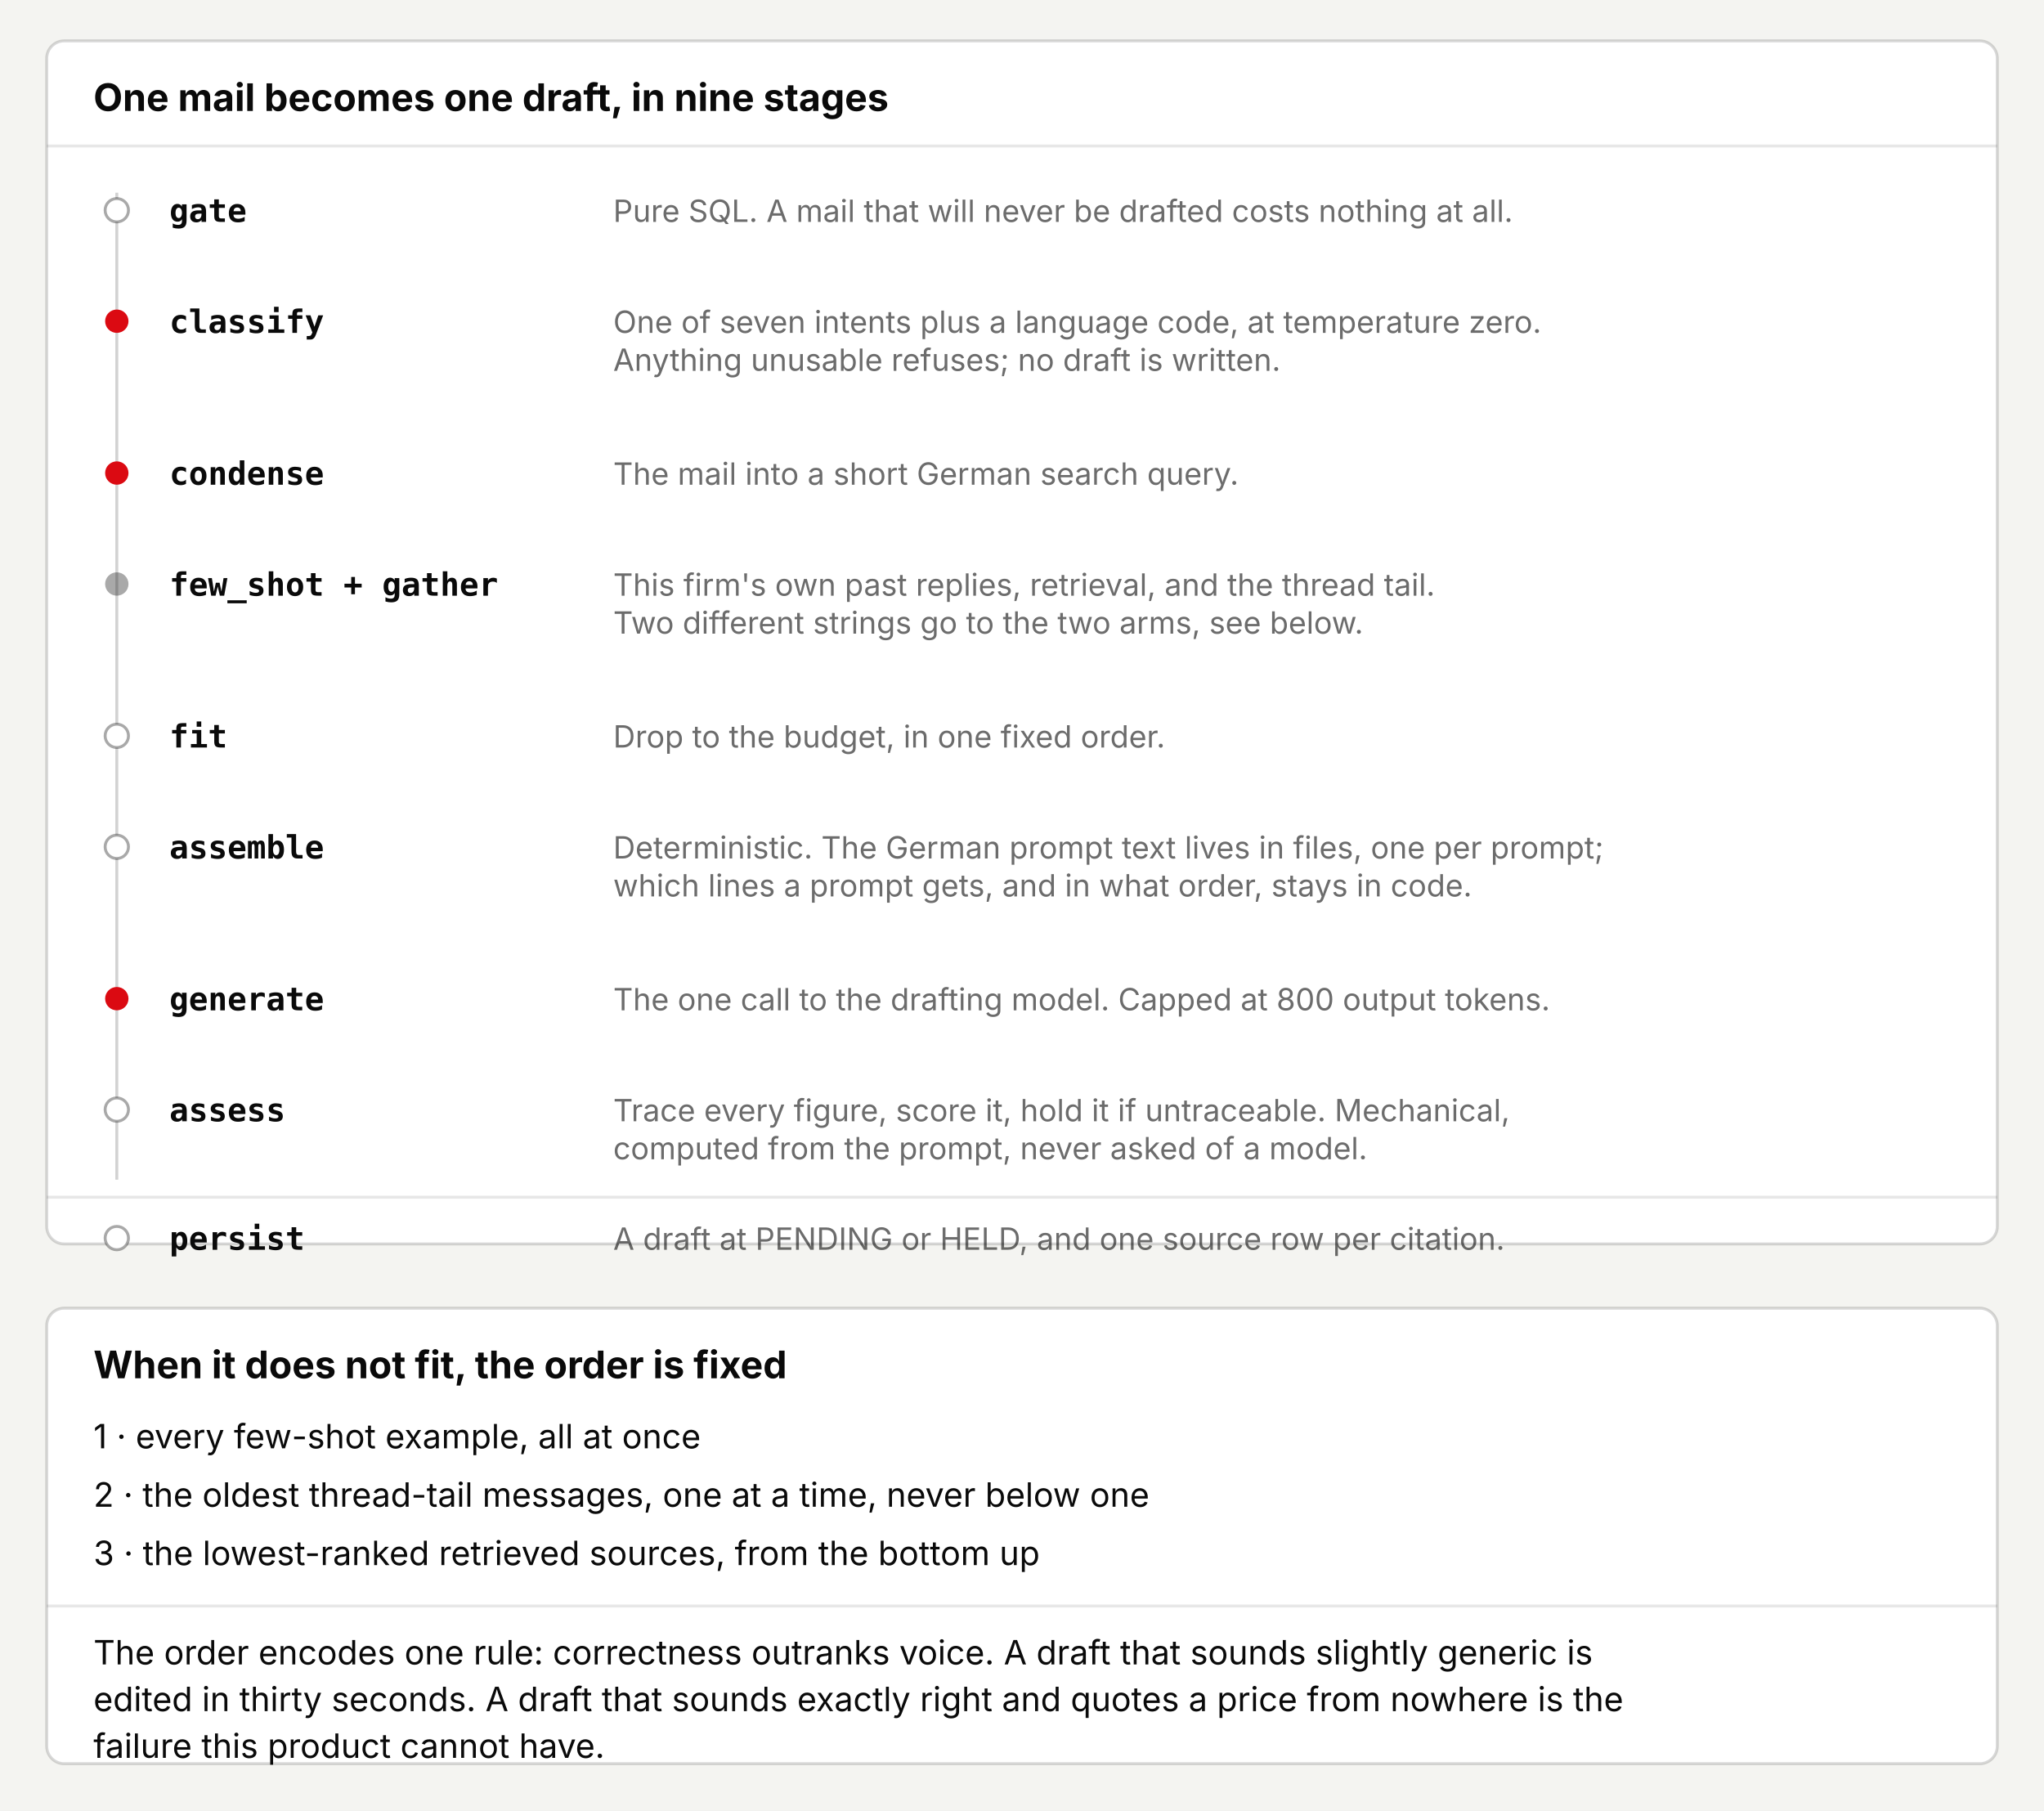
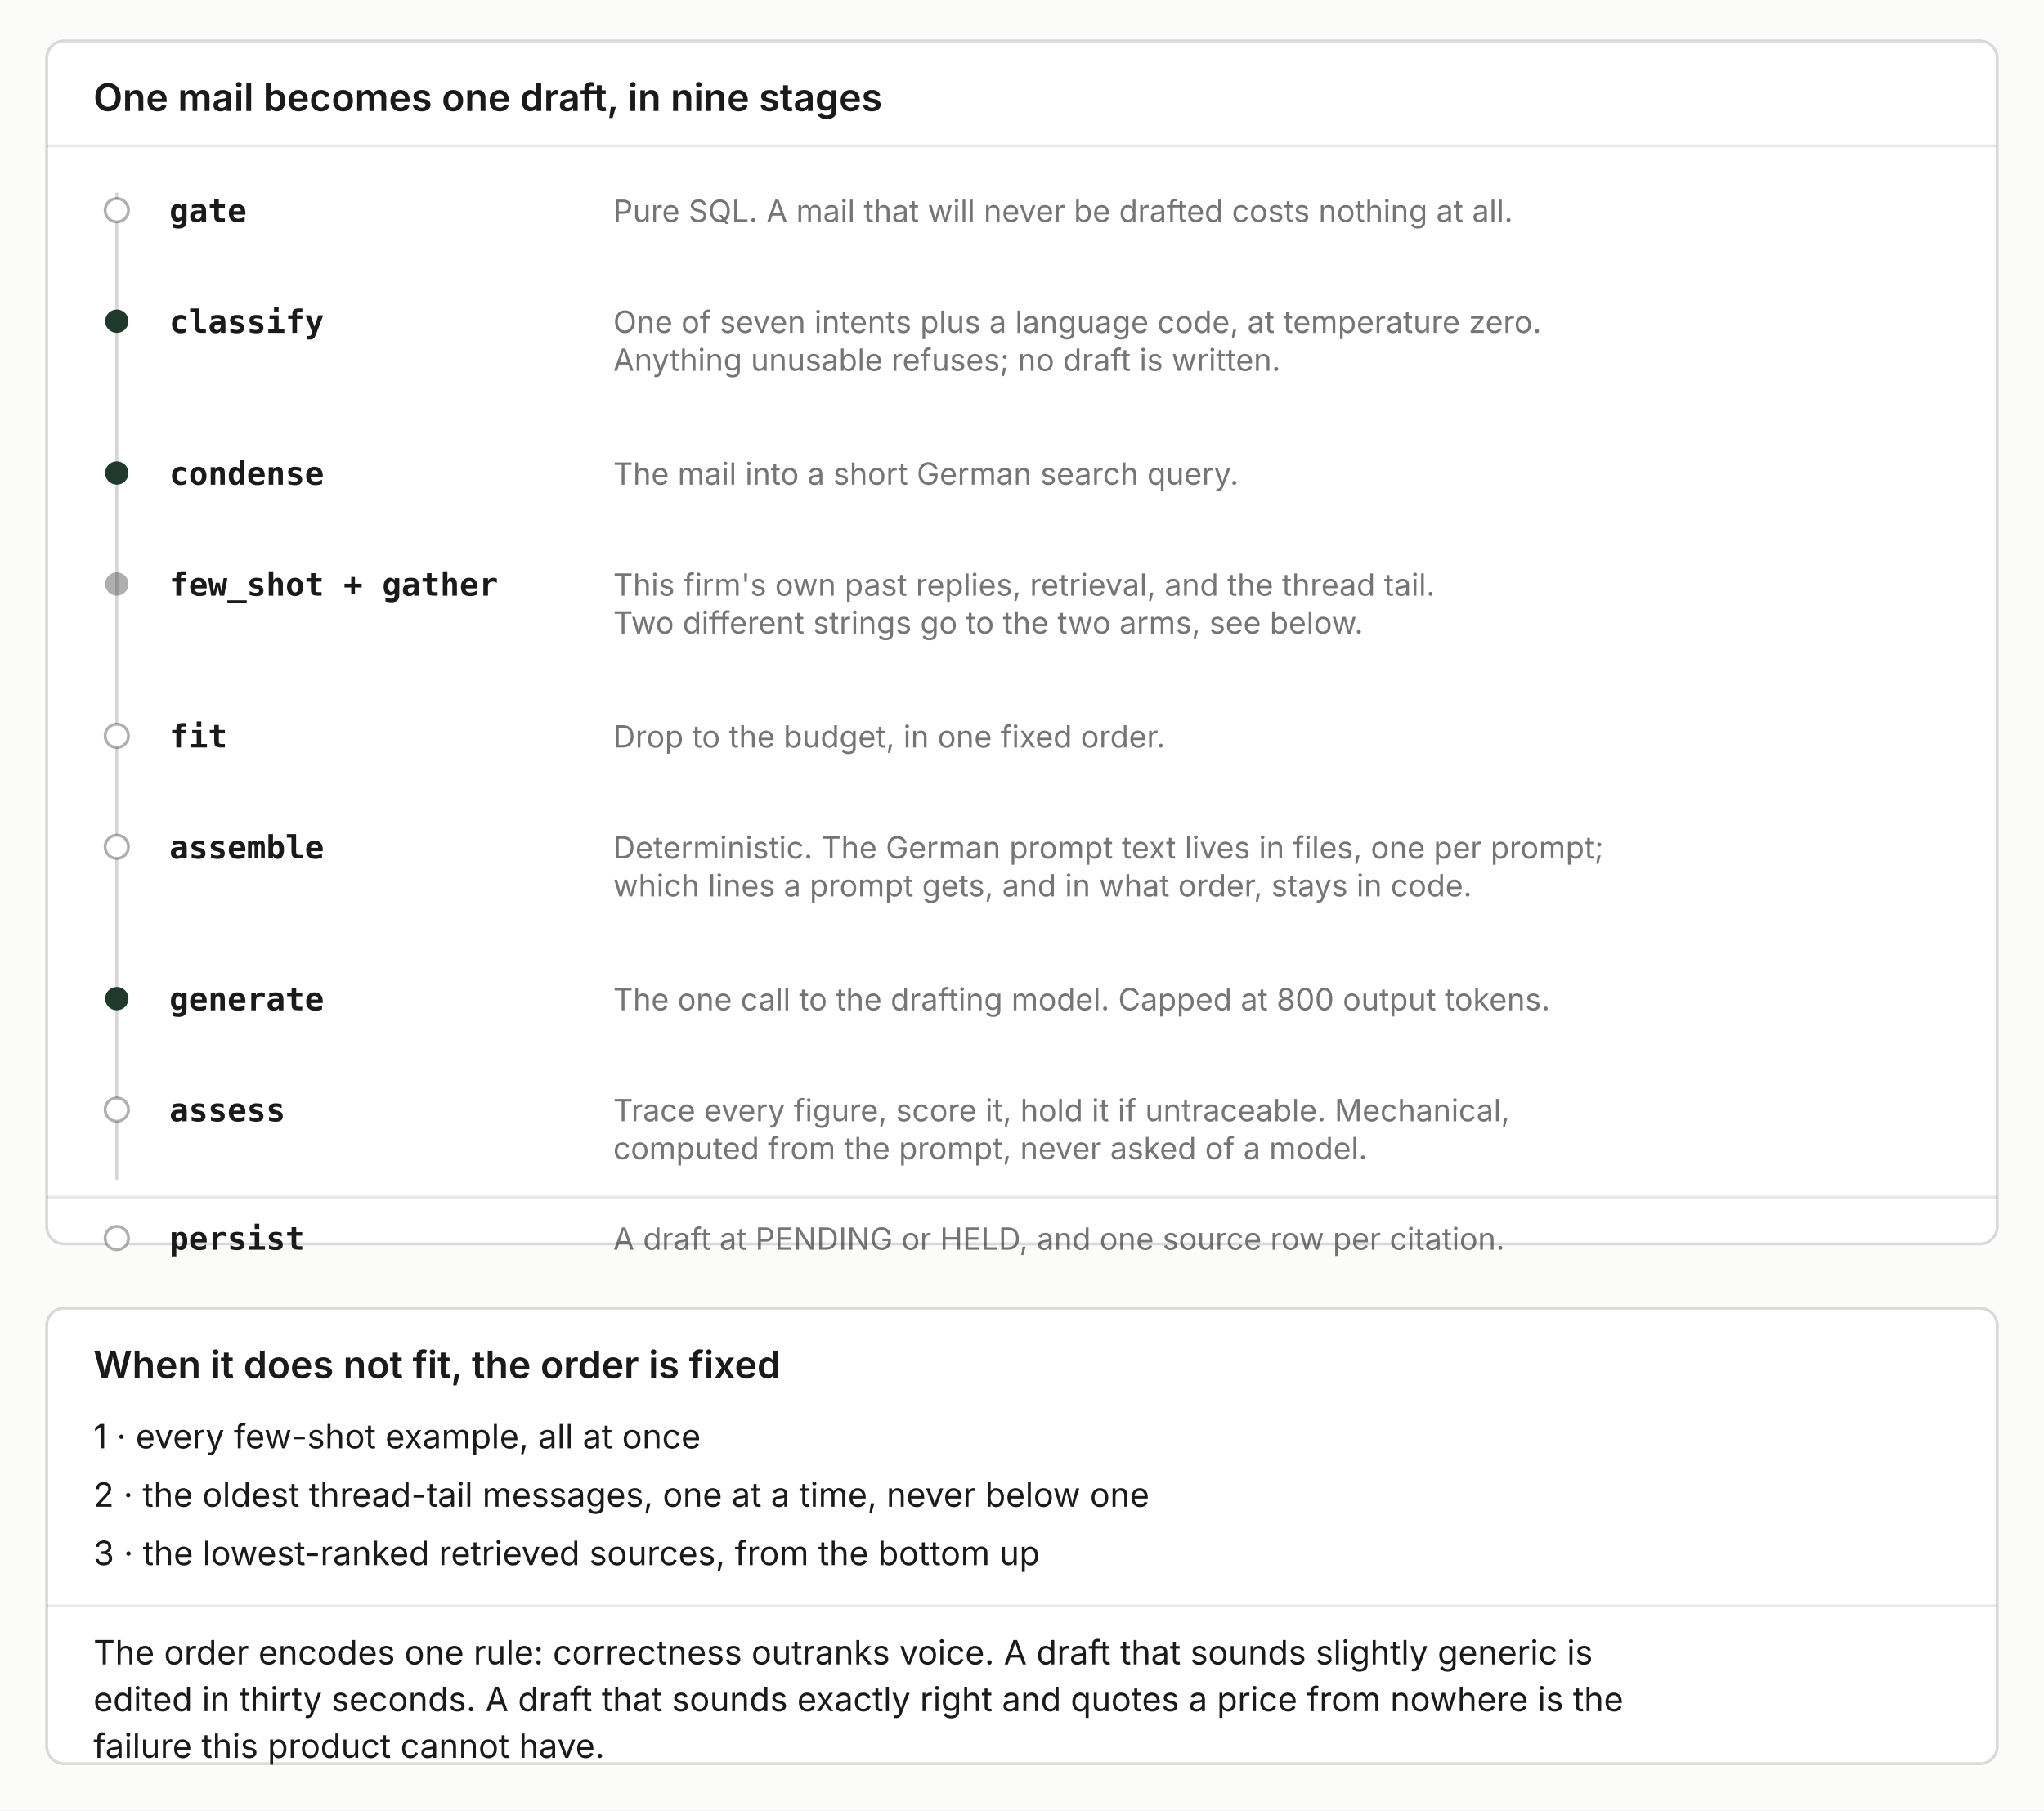
<svg xmlns="http://www.w3.org/2000/svg" viewBox="0 0 700 620" width="700" height="620" role="img">
  <style>
-     .bg  { fill: #f4f4f1; }
-     .card{ fill: #ffffff; stroke: rgb(10 10 10 / 0.16); stroke-width: 1; }
-     .rule{ stroke: rgb(10 10 10 / 0.1); stroke-width: 1; }
-     .rail{ stroke: rgb(10 10 10 / 0.18); stroke-width: 1; }
-     .t   { font-family: ui-sans-serif, -apple-system, "Segoe UI", system-ui, sans-serif; fill: #0a0a0a; }
-     .h   { font-size: 13px; font-weight: 700; }
-     .lbl { font-size: 9.5px; letter-spacing: 0.08em; fill: rgb(10 10 10 / 0.42); }
+     .bg  { fill: #fbfbfa; }
+     .card{ fill: #ffffff; stroke: rgb(26 26 26 / 0.16); stroke-width: 1; }
+     .rule{ stroke: rgb(26 26 26 / 0.1); stroke-width: 1; }
+     .rail{ stroke: rgb(26 26 26 / 0.18); stroke-width: 1; }
+     .t   { font-family: ui-sans-serif, -apple-system, "Segoe UI", system-ui, sans-serif; fill: #1a1a1a; }
+     .h   { font-size: 13px; font-weight: 600; }
+     .lbl { font-size: 9.5px; letter-spacing: 0.08em; fill: rgb(26 26 26 / 0.42); }
    .b   { font-size: 11.5px; }
-     .v   { font-family: ui-monospace, SFMono-Regular, Menlo, monospace; font-size: 11px; font-weight: 700; }
-     .n   { font-size: 10.5px; fill: rgb(10 10 10 / 0.6); }
-     .red { fill: #db0a12; }
-     .svc { fill: rgb(10 10 10 / 0.35); }
-     .none{ fill: #ffffff; stroke: rgb(10 10 10 / 0.35); stroke-width: 1; }
+     .v   { font-family: ui-monospace, SFMono-Regular, Menlo, monospace; font-size: 11px; font-weight: 600; }
+     .n   { font-size: 10.5px; fill: rgb(26 26 26 / 0.6); }
+     .acc { fill: #1f3a2c; }
+     .svc { fill: rgb(26 26 26 / 0.35); }
+     .none{ fill: #ffffff; stroke: rgb(26 26 26 / 0.35); stroke-width: 1; }
  </style>
  <rect class="bg" x="0" y="0" width="700" height="620" />
  <rect class="card" x="16" y="14" width="668" height="412" rx="6" />
  <text class="t h" x="32" y="38">One mail becomes one draft, in nine stages</text>
  <line class="rule" x1="16" y1="50" x2="684" y2="50" />
  <line class="rail" x1="40" y1="66" x2="40" y2="404" />
  <circle cx="40" cy="72" r="4" class="none" />
  <text class="t v" x="58" y="76">gate</text>
  <text class="t n" x="210" y="76">Pure SQL. A mail that will never be drafted costs nothing at all.</text>
-   <circle cx="40" cy="110" r="4" class="red" />
+   <circle cx="40" cy="110" r="4" class="acc" />
  <text class="t v" x="58" y="114">classify</text>
  <text class="t n" x="210" y="114">One of seven intents plus a language code, at temperature zero.</text>
  <text class="t n" x="210" y="127">Anything unusable refuses; no draft is written.</text>
-   <circle cx="40" cy="162" r="4" class="red" />
+   <circle cx="40" cy="162" r="4" class="acc" />
  <text class="t v" x="58" y="166">condense</text>
  <text class="t n" x="210" y="166">The mail into a short German search query.</text>
  <circle cx="40" cy="200" r="4" class="svc" />
  <text class="t v" x="58" y="204">few_shot + gather</text>
  <text class="t n" x="210" y="204">This firm's own past replies, retrieval, and the thread tail.</text>
  <text class="t n" x="210" y="217">Two different strings go to the two arms, see below.</text>
  <circle cx="40" cy="252" r="4" class="none" />
  <text class="t v" x="58" y="256">fit</text>
  <text class="t n" x="210" y="256">Drop to the budget, in one fixed order.</text>
  <circle cx="40" cy="290" r="4" class="none" />
  <text class="t v" x="58" y="294">assemble</text>
  <text class="t n" x="210" y="294">Deterministic. The German prompt text lives in files, one per prompt;</text>
  <text class="t n" x="210" y="307">which lines a prompt gets, and in what order, stays in code.</text>
-   <circle cx="40" cy="342" r="4" class="red" />
+   <circle cx="40" cy="342" r="4" class="acc" />
  <text class="t v" x="58" y="346">generate</text>
  <text class="t n" x="210" y="346">The one call to the drafting model. Capped at 800 output tokens.</text>
  <circle cx="40" cy="380" r="4" class="none" />
  <text class="t v" x="58" y="384">assess</text>
  <text class="t n" x="210" y="384">Trace every figure, score it, hold it if untraceable. Mechanical,</text>
  <text class="t n" x="210" y="397">computed from the prompt, never asked of a model.</text>
  <line class="rule" x1="16" y1="410" x2="684" y2="410" />
  <circle cx="40" cy="424" r="4" class="none" />
  <text class="t v" x="58" y="428">persist</text>
  <text class="t n" x="210" y="428">A draft at PENDING or HELD, and one source row per citation.</text>
  <rect class="card" x="16" y="448" width="668" height="156" rx="6" />
  <text class="t h" x="32" y="472">When it does not fit, the order is fixed</text>
  <text class="t b" x="32" y="496">1 · every few-shot example, all at once</text>
  <text class="t b" x="32" y="516">2 · the oldest thread-tail messages, one at a time, never below one</text>
  <text class="t b" x="32" y="536">3 · the lowest-ranked retrieved sources, from the bottom up</text>
  <line class="rule" x1="16" y1="550" x2="684" y2="550" />
  <text class="t b" x="32" y="570">The order encodes one rule: correctness outranks voice. A draft that sounds slightly generic is</text>
  <text class="t b" x="32" y="586">edited in thirty seconds. A draft that sounds exactly right and quotes a price from nowhere is the</text>
  <text class="t b" x="32" y="602">failure this product cannot have.</text>
</svg>
